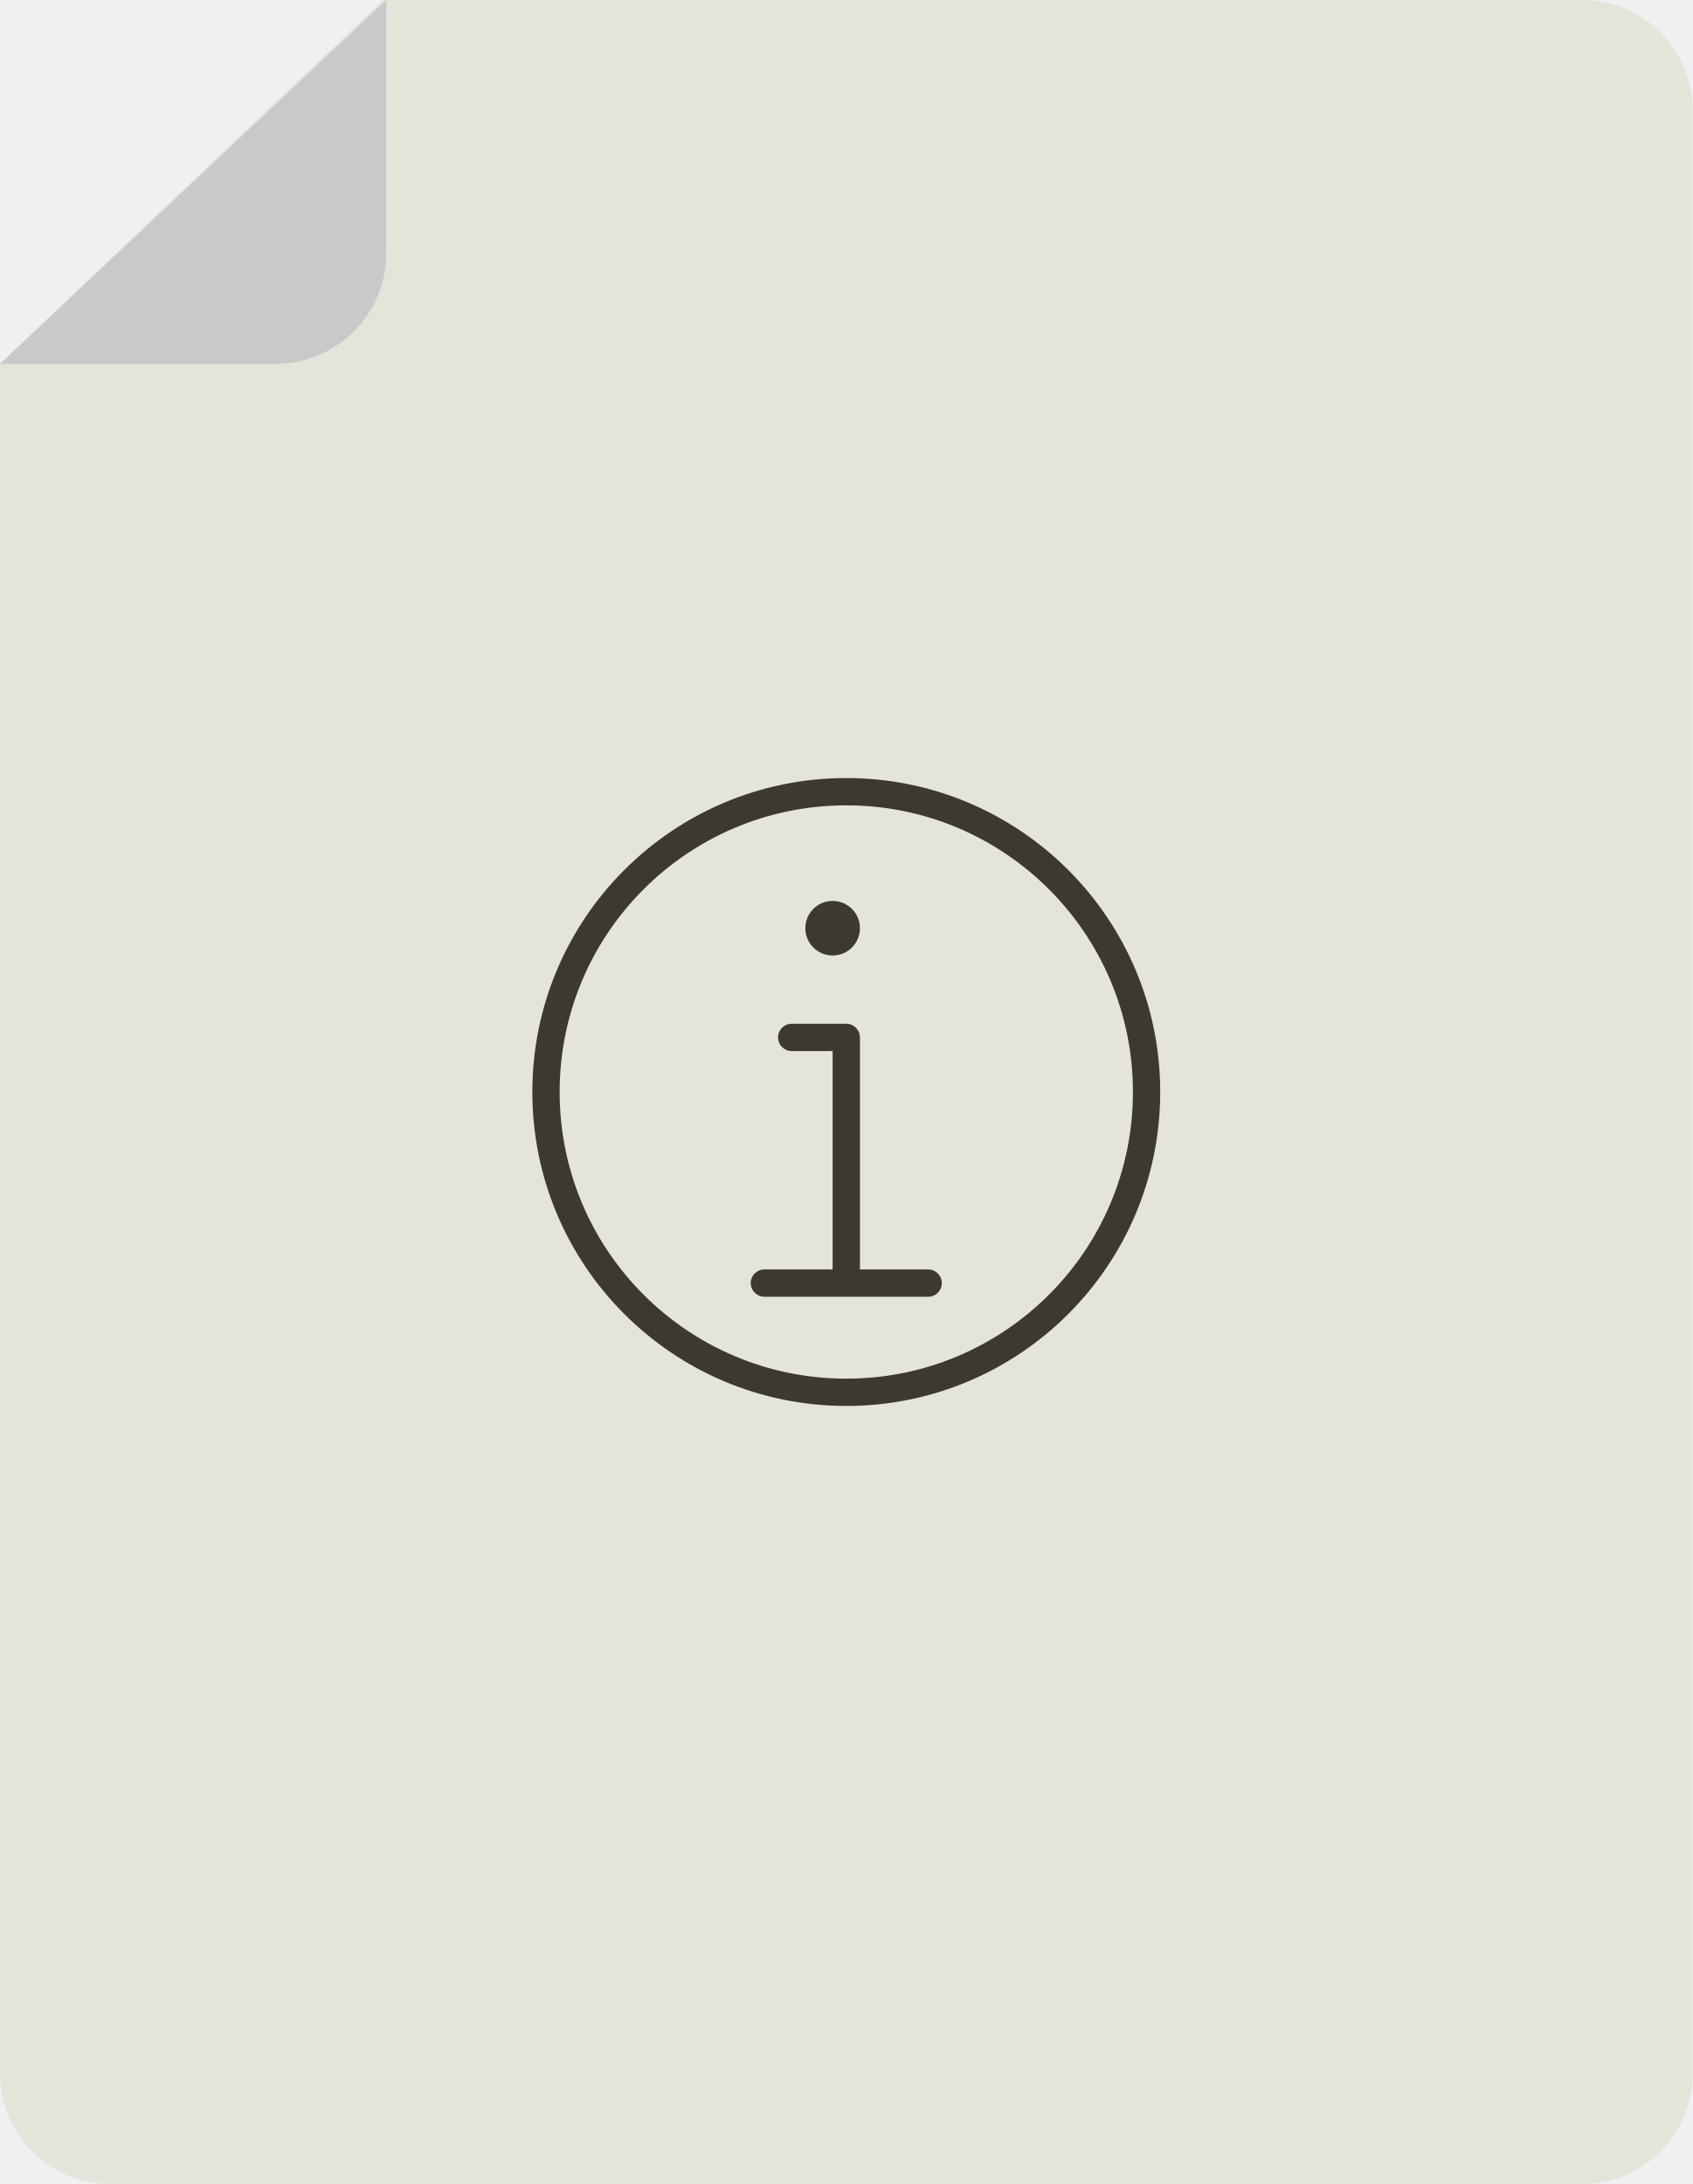
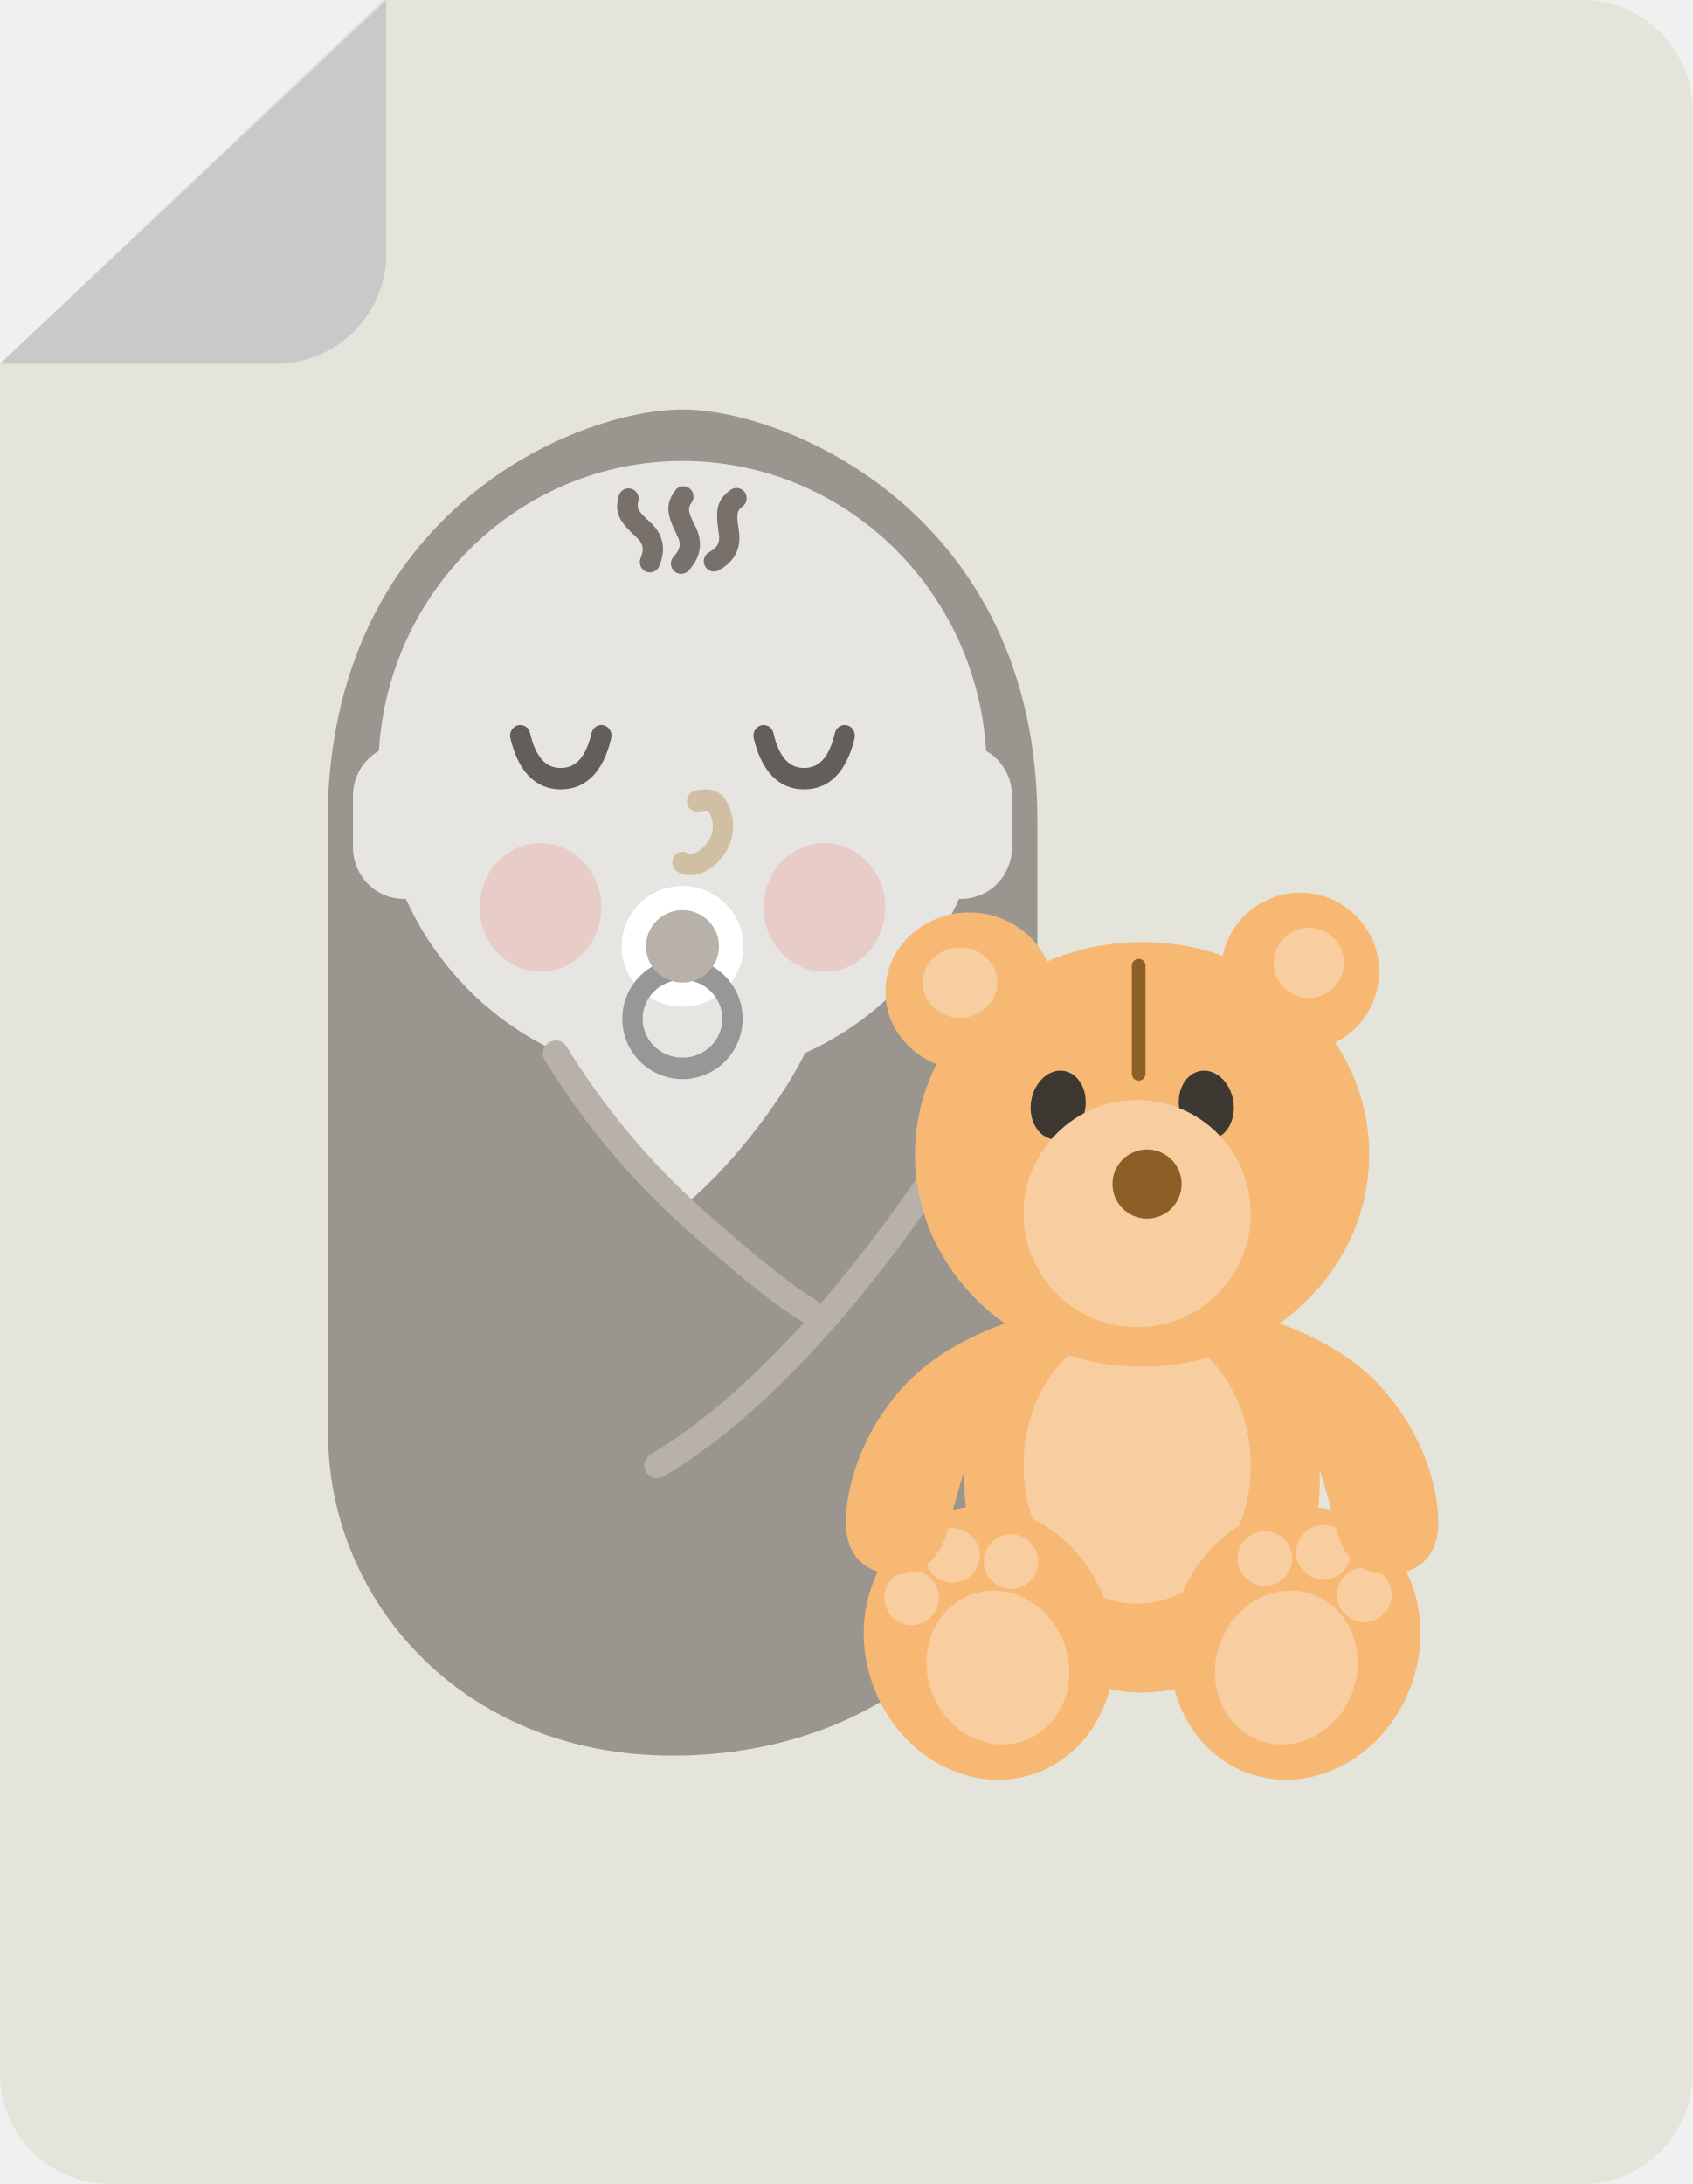
- <svg xmlns="http://www.w3.org/2000/svg" width="62px" height="80px" viewBox="0 0 62 80" version="1.1">
-   <g stroke="none" stroke-width="1" fill="none" fill-rule="evenodd">
-     <path d="M0,13.322 L0,75.957 C0,78.19 1.803,80 4.029,80 L57.973,80 C60.197,80 62,78.19 62,75.957 L62,4.043 C62,1.81 60.197,0 57.973,0 L14.021,0 L0,13.322 Z" fill="#E4E4DB" />
-     <g transform="translate(19, 28)" fill="#3E3832">
-       <path d="M12,23.5 C5.649,23.5 0.5,18.351 0.5,12 C0.5,5.649 5.649,0.5 12,0.5 C18.351,0.5 23.5,5.649 23.5,12 C23.5,18.351 18.351,23.5 12,23.5 Z M12,22.5 C17.799,22.5 22.5,17.799 22.5,12 C22.5,6.201 17.799,1.5 12,1.5 C6.201,1.5 1.5,6.201 1.5,12 C1.5,17.799 6.201,22.5 12,22.5 Z M11.5,18.5 L11.5,10.5 L10,10.5 C9.724,10.5 9.5,10.276 9.5,10 C9.5,9.724 9.724,9.5 10,9.5 L12,9.5 C12.276,9.5 12.5,9.724 12.5,10 L12.5,18.5 L15,18.5 C15.276,18.5 15.5,18.724 15.5,19 C15.5,19.276 15.276,19.5 15,19.5 L9,19.5 C8.724,19.5 8.5,19.276 8.5,19 C8.5,18.724 8.724,18.5 9,18.5 L11.5,18.5 Z M11.5,5 C12.052,5 12.5,5.448 12.5,6 C12.5,6.552 12.052,7 11.5,7 C10.948,7 10.5,6.552 10.5,6 C10.5,5.448 10.948,5 11.5,5 Z" />
+ <svg xmlns="http://www.w3.org/2000/svg" width="62" height="80" viewBox="0 0 62 80">
+   <g fill="none" fill-rule="evenodd">
+     <path fill="#E4E4DB" d="M0 13.322v62.635A4.036 4.036 0 0 0 4.029 80h53.944A4.035 4.035 0 0 0 62 75.957V4.043A4.035 4.035 0 0 0 57.973 0H14.021L0 13.322z" />
+     <path fill="#C9C9C9" d="M14.149 0v9.285c0 2.235-1.82 4.046-4.066 4.046H0L14.149 0z" />
+     <path fill="#E7E5E2" d="M13.878 27.504c.358-5.924 5.2-10.617 11.122-10.617s10.764 4.693 11.122 10.617c.566.323.95.94.95 1.647v1.887c0 1.042-.832 1.887-1.858 1.887l-.08-.002c-1.253 2.773-3.576 4.944-6.432 5.965-.152 1.943-1.751 3.47-3.702 3.47-1.95 0-3.55-1.527-3.702-3.47-2.856-1.021-5.179-3.192-6.431-5.965a1.86 1.86 0 0 1-.081.002c-1.026 0-1.857-.845-1.857-1.887V29.15c0-.707.383-1.324.95-1.647z" />
+     <g fill="#E8CCC8">
+       <path d="M22.029 33.239c0 1.302-.998 2.358-2.228 2.358-1.232 0-2.23-1.056-2.23-2.358s.998-2.358 2.23-2.358c1.23 0 2.228 1.056 2.228 2.358M32.429 33.239c0 1.302-.998 2.358-2.228 2.358-1.232 0-2.23-1.056-2.23-2.358s.998-2.358 2.23-2.358c1.23 0 2.228 1.056 2.228 2.358" />
    </g>
-     <path d="M14.149,0 L14.149,9.285 C14.149,11.52 12.329,13.331 10.083,13.331 L0,13.331 L14.149,0 Z" fill="#C9C9C9" />
+     <path fill="#D1BFA3" fill-rule="nonzero" d="M25.612 29.728a.372.372 0 0 1-.44-.304.393.393 0 0 1 .287-.466c.5-.11.917-.025 1.147.383.447.794.291 1.709-.413 2.342-.41.369-.984.5-1.385.244a.406.406 0 0 1-.126-.54.36.36 0 0 1 .51-.133c.088.056.33 0 .52-.17.431-.388.515-.88.256-1.34-.024-.044-.132-.066-.356-.016z" />
+     <g fill="#635E59" fill-rule="nonzero">
+       <path d="M18.697 27.045a.395.395 0 0 1 .27-.477.37.37 0 0 1 .45.286c.21.89.575 1.275 1.126 1.275.55 0 .915-.386 1.125-1.275a.37.37 0 0 1 .45-.286c.2.053.32.266.27.477-.284 1.208-.91 1.87-1.845 1.87-.935 0-1.56-.662-1.846-1.87zM27.611 27.045a.395.395 0 0 1 .27-.477.37.37 0 0 1 .45.286c.21.89.575 1.275 1.126 1.275.551 0 .916-.386 1.126-1.275a.37.37 0 0 1 .45-.286c.199.053.32.266.27.477-.285 1.208-.911 1.87-1.846 1.87s-1.56-.662-1.846-1.87z" />
+     </g>
+     <g transform="translate(22.771 32.453)">
+       <ellipse cx="2.229" cy="2.211" fill="#FFF" rx="2.229" ry="2.211" />
+       <path fill="#979797" fill-rule="nonzero" d="M2.229 7.075a2.207 2.207 0 0 1-2.204-2.21c0-1.228.992-2.212 2.204-2.212 1.212 0 2.203.984 2.203 2.211A2.207 2.207 0 0 1 2.23 7.075zm0-.786c.812 0 1.46-.644 1.46-1.425 0-.78-.648-1.425-1.46-1.425-.812 0-1.461.644-1.461 1.425s.649 1.425 1.46 1.425z" />
+       <ellipse cx="2.229" cy="2.211" fill="#B7B1A9" rx="1.337" ry="1.327" />
+     </g>
+     <path fill="#9B9590" d="M24.629 64.308c-7.8 0-12.629-5.807-12.607-11.794L12 30.15C12 18.725 21.145 15 25 15c3.855 0 13 3.867 13 15.059v22.455c0 6.633-5.571 11.794-13.371 11.794zm-10.75-36.804c-.567.323-.95.94-.95 1.647v1.887c0 1.042.831 1.887 1.857 1.887l.08-.002c1.253 2.773 3.576 4.944 6.432 5.965.152 1.943 1.751 3.47 3.702 3.47 1.95 0 3.55-1.527 3.702-3.47 2.856-1.021 5.179-3.192 6.431-5.965l.081.002c1.026 0 1.857-.845 1.857-1.887V29.15c0-.707-.383-1.324-.95-1.647-.357-5.924-5.2-10.617-11.121-10.617-5.922 0-10.764 4.693-11.122 10.617z" />
+     <path fill="#E7E5E2" d="M20.357 38.242c.38.664 2.084 3.968 4.597 6.003 2.496-2.004 4.689-5.556 4.689-6.175-.255-.16-.508.642-.76.515-1.242 1.158-4.746 2.374-8.062 0-.39.215-.464-.343-.464-.343z" />
+     <g stroke="#B7B1A9" stroke-linecap="round" stroke-linejoin="round" stroke-width=".942">
+       <path d="M24.071 53.68c4.142-2.478 8.475-7.51 13-15.095M20.357 38.585a27.093 27.093 0 0 0 5.065 6.065c1.97 1.756 3.377 2.879 4.22 3.369" />
+     </g>
+     <path fill="#78706A" fill-rule="nonzero" d="M22.664 18.166a.37.37 0 0 1 .457-.264.378.378 0 0 1 .259.465c-.068.25-.003.359.449.772.47.43.58.994.319 1.602a.37.37 0 0 1-.489.195.38.38 0 0 1-.192-.497c.135-.314.093-.53-.135-.74-.648-.592-.838-.908-.668-1.533zm2.07-.202a.368.368 0 0 1 .52-.08c.165.125.2.36.078.529-.152.208-.13.334.147.884.287.573.19 1.14-.267 1.612a.367.367 0 0 1-.526.004.382.382 0 0 1-.004-.534c.237-.244.274-.461.135-.74-.396-.788-.462-1.153-.083-1.675zm2.03-.02a.368.368 0 0 1 .518.087c.12.17.08.405-.086.526-.208.151-.225.278-.13.888.1.635-.165 1.143-.744 1.449a.369.369 0 0 1-.5-.161.38.38 0 0 1 .158-.51c.3-.157.4-.352.353-.66-.137-.875-.088-1.243.43-1.62z" />
+     <g fill-rule="nonzero" transform="translate(25 32)">
+       <ellipse cx="16.836" cy="22.221" fill="#F6B873" rx="6.511" ry="7.777" />
+       <ellipse cx="16.655" cy="21.679" fill="#F8CEA0" rx="4.16" ry="5.064" />
+       <ellipse cx="11.229" cy="28.19" fill="#F6B873" rx="4.522" ry="5.062" transform="rotate(-20 11.229 28.19)" />
+       <ellipse cx="11.553" cy="29.082" fill="#F8CEA0" rx="2.584" ry="2.848" transform="rotate(-20 11.553 29.082)" />
+       <ellipse cx="9.89" cy="24.974" fill="#F8CEA0" rx="1" ry="1" transform="rotate(-20 9.89 24.974)" />
+       <ellipse cx="12.034" cy="25.202" fill="#F8CEA0" rx="1" ry="1" transform="rotate(-20 12.034 25.202)" />
+       <ellipse cx="8.393" cy="26.53" fill="#F8CEA0" rx="1" ry="1" transform="rotate(-20 8.393 26.53)" />
+       <ellipse cx="22.442" cy="28.189" fill="#F6B873" rx="4.522" ry="5.062" transform="rotate(20 22.442 28.19)" />
+       <ellipse cx="22.118" cy="29.082" fill="#F8CEA0" rx="2.584" ry="2.848" transform="rotate(20 22.118 29.082)" />
+       <ellipse cx="23.478" cy="24.862" fill="#F8CEA0" rx="1" ry="1" transform="rotate(20 23.478 24.862)" />
+       <ellipse cx="24.974" cy="26.419" fill="#F8CEA0" rx="1" ry="1" transform="rotate(20 24.974 26.419)" />
+       <ellipse cx="21.333" cy="25.09" fill="#F8CEA0" rx="1" ry="1" transform="rotate(20 21.333 25.09)" />
+       <ellipse cx="16.836" cy="10.285" fill="#F6B873" rx="8.319" ry="7.777" />
+       <ellipse cx="13.762" cy="8.477" fill="#3E3832" rx="1" ry="1.266" transform="rotate(10 13.762 8.477)" />
+       <ellipse cx="19.187" cy="8.477" fill="#3E3832" rx="1" ry="1.266" transform="scale(-1 1) rotate(10 0 -210.833)" />
+       <ellipse cx="16.655" cy="12.455" fill="#F8CEA0" rx="4.16" ry="4.16" />
+       <ellipse cx="22.623" cy="3.594" fill="#F6B873" rx="2.894" ry="2.894" transform="matrix(-1 0 0 1 45.247 0)" />
+       <ellipse cx="22.945" cy="3.272" fill="#F8CEA0" rx="1.286" ry="1.286" transform="matrix(-1 0 0 1 45.89 0)" />
+       <ellipse cx="10.506" cy="4.317" fill="#F6B873" rx="3.074" ry="2.894" />
+       <ellipse cx="10.165" cy="3.996" fill="#F8CEA0" rx="1.366" ry="1.286" />
+       <ellipse cx="17.017" cy="11.37" fill="#8B5F26" rx="1.266" ry="1.266" />
+       <path fill="#F6B873" d="M12.496 16.253c-2.067.627-3.617 1.568-4.65 2.822-1.55 1.88-1.86 3.761-1.86 4.702 0 .94.464 1.88 1.86 1.88.93 0 1.55-.522 1.86-1.567.62-2.508 1.24-4.18 1.86-5.015.62-.836.93-1.777.93-2.822zM21.176 16.253c2.067.627 3.617 1.568 4.65 2.822 1.551 1.88 1.861 3.761 1.861 4.702 0 .94-.465 1.88-1.86 1.88-.93 0-1.55-.522-1.86-1.567-.62-2.508-1.24-4.18-1.86-5.015a4.618 4.618 0 0 1-.93-2.822z" />
+       <path stroke="#8B5F26" stroke-linecap="round" stroke-linejoin="round" stroke-width=".5" d="M16.71 7.334v-3.96" />
+     </g>
  </g>
</svg>
